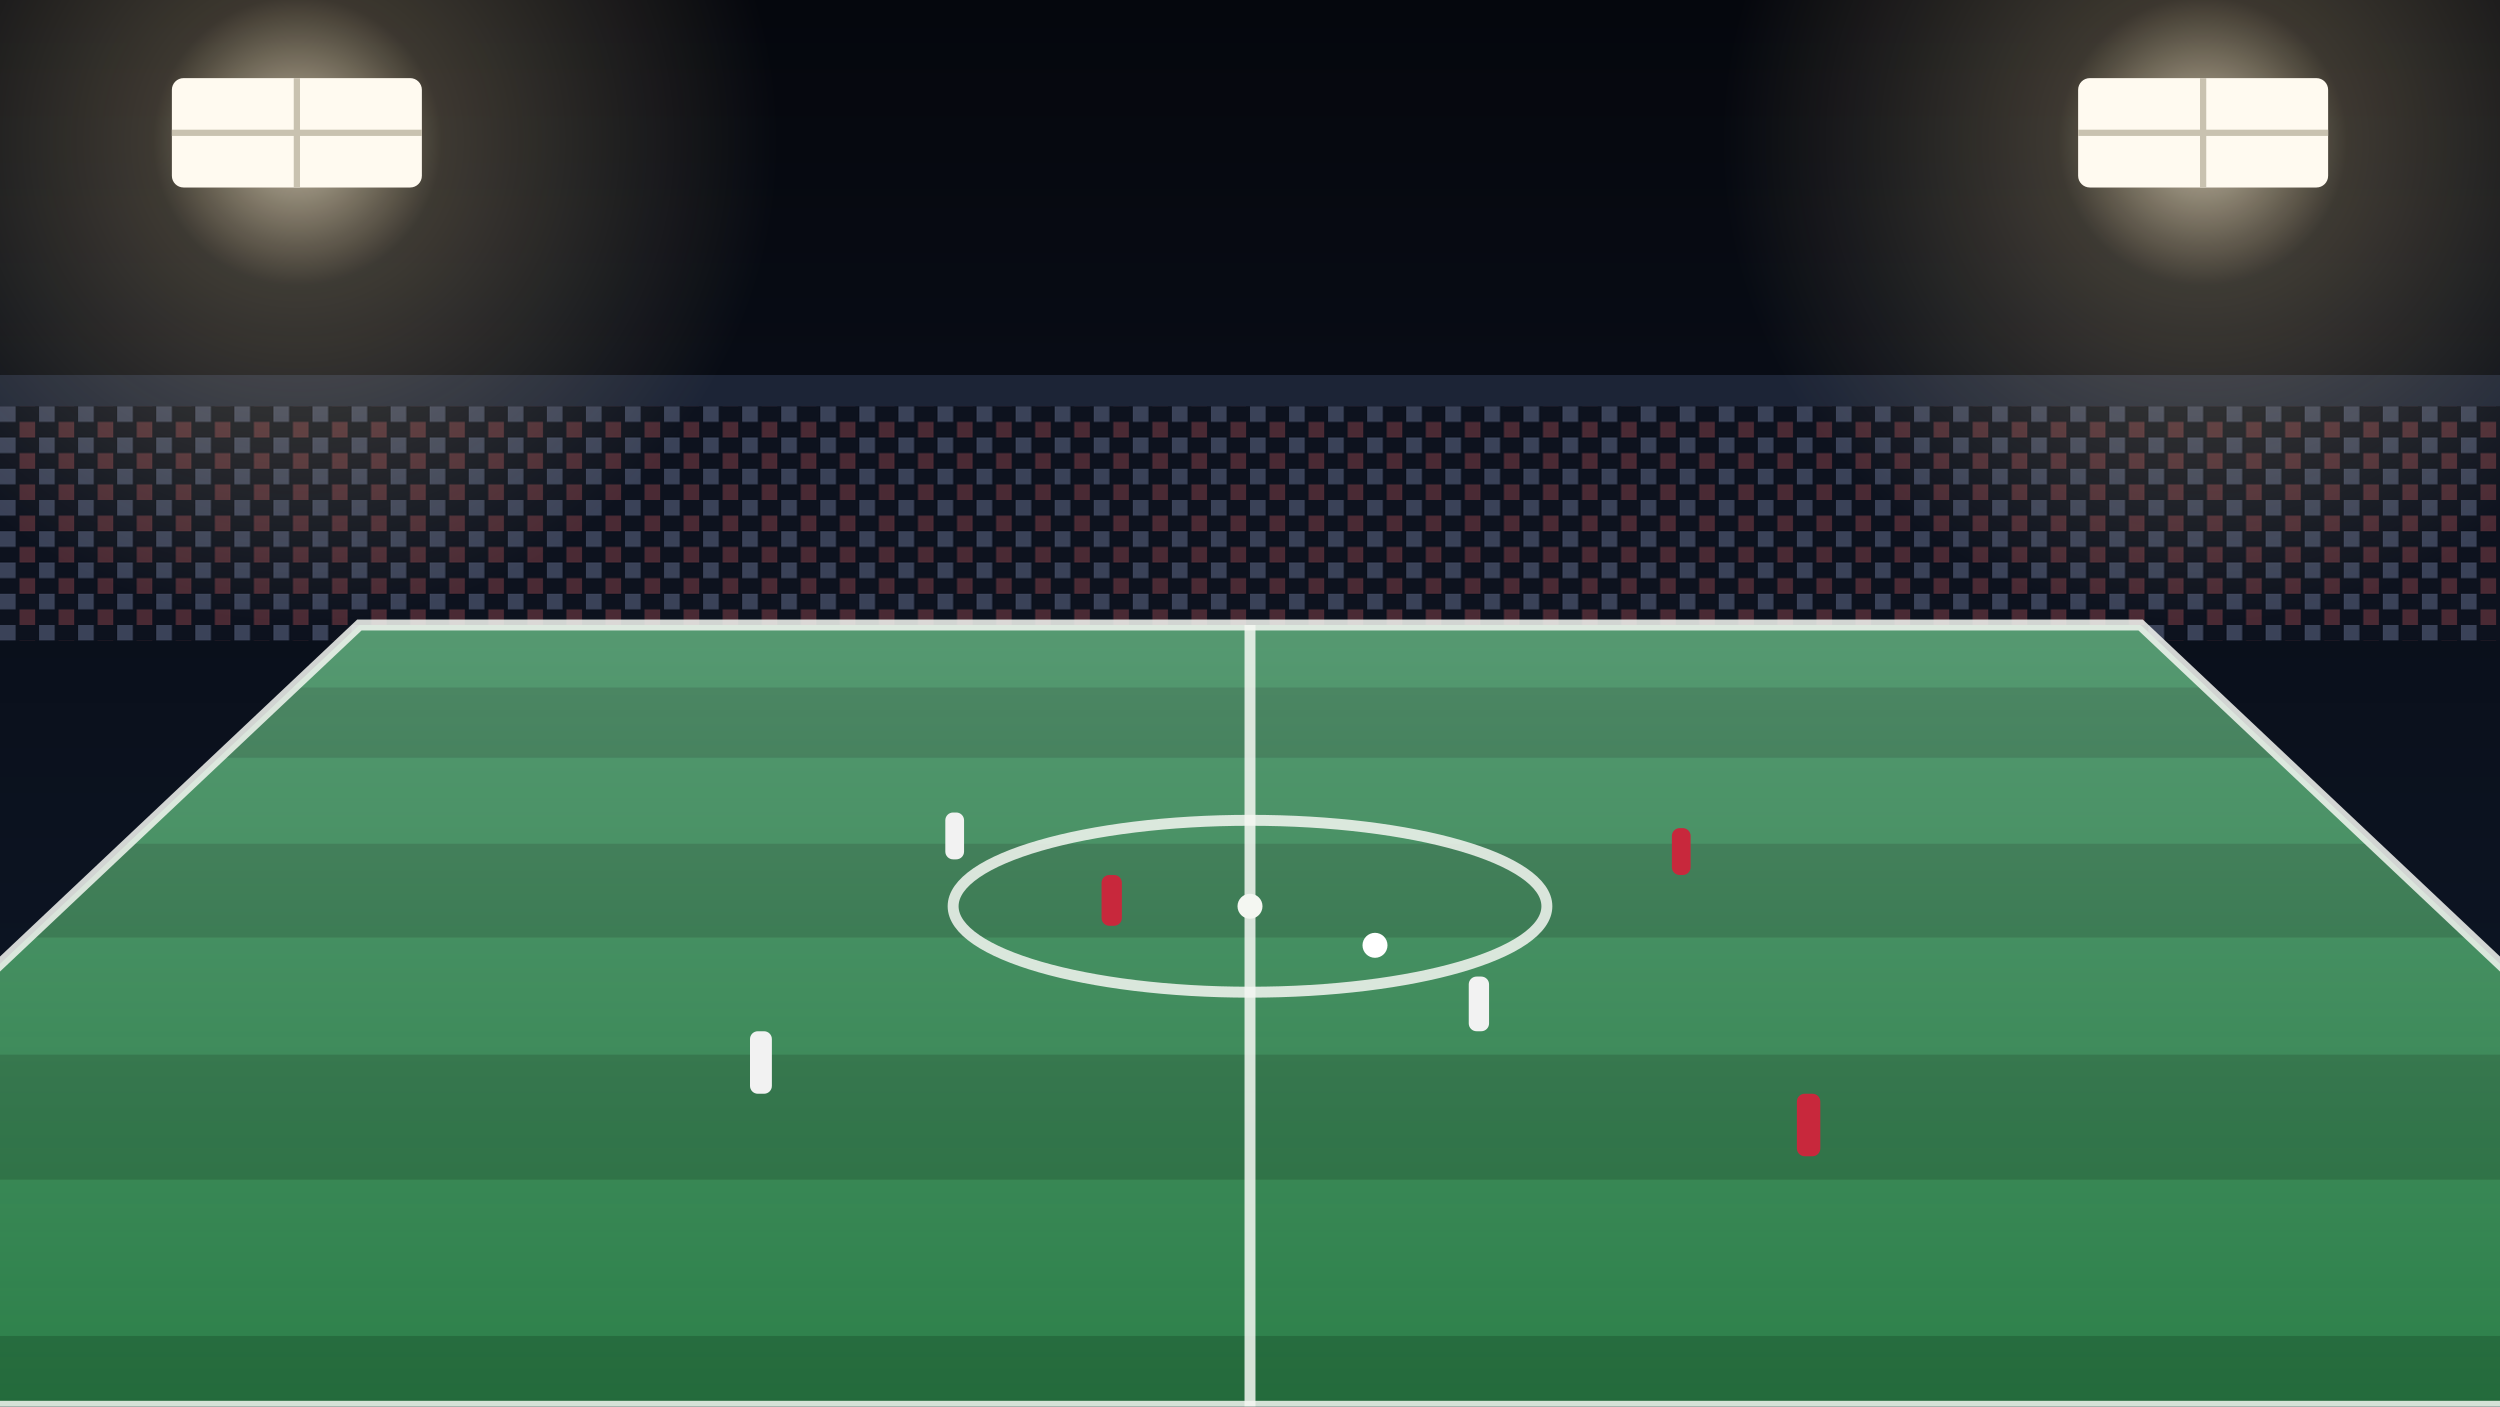
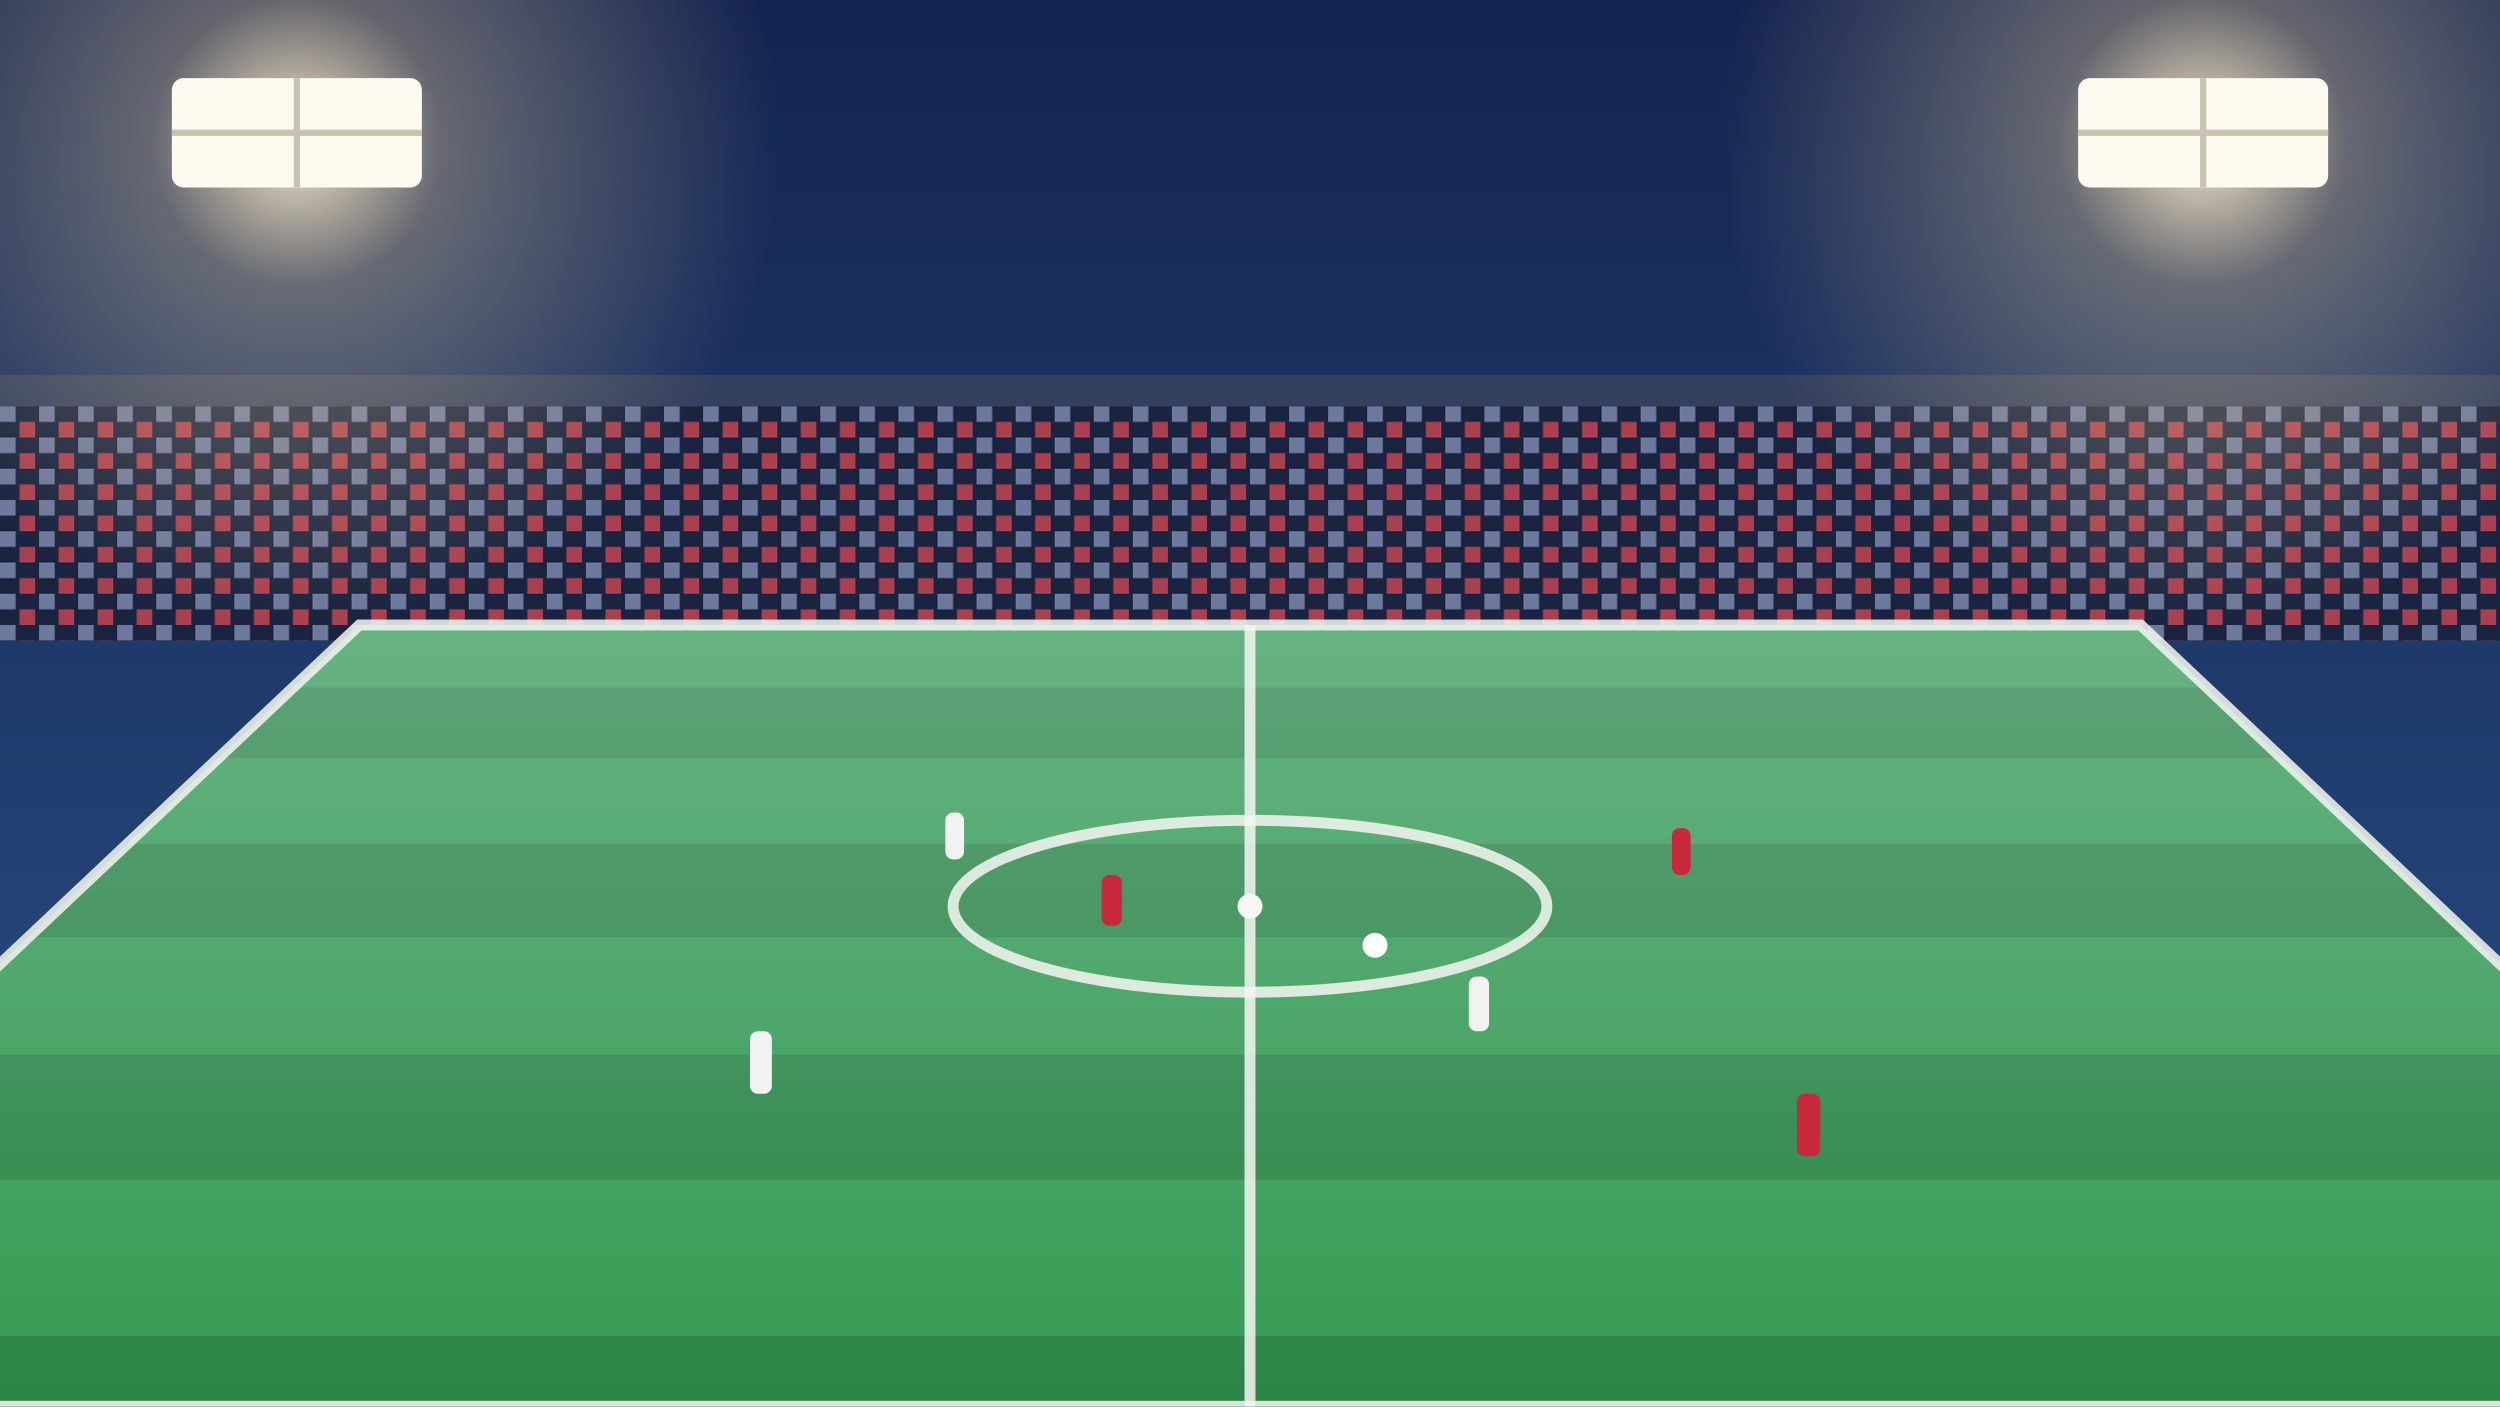
<svg xmlns="http://www.w3.org/2000/svg" viewBox="0 0 320 180" preserveAspectRatio="xMidYMid slice">
  <defs>
    <linearGradient id="a" x1="0" y1="0" x2="0" y2="1">
-       <stop offset="0" stop-color="#05070d" />
-       <stop offset="1" stop-color="#101a2c" />
+       <stop offset="0" stop-color="#142450" />
+       <stop offset="1" stop-color="#2c5288" />
    </linearGradient>
    <radialGradient id="f" cx=".5" cy=".5" r=".5">
-       <stop offset="0" stop-color="#fff4da" stop-opacity=".75" />
-       <stop offset=".3" stop-color="#ffe2a8" stop-opacity=".22" />
+       <stop offset="0" stop-color="#fff4da" stop-opacity=".95" />
+       <stop offset=".3" stop-color="#ffe2a8" stop-opacity=".34" />
      <stop offset="1" stop-color="#ffe2a8" stop-opacity="0" />
    </radialGradient>
    <pattern id="c" width="5" height="4" patternUnits="userSpaceOnUse">
-       <rect width="5" height="4" fill="#0d121e" />
-       <rect width="2" height="2" fill="#3a4258" />
-       <rect x="2.5" y="2" width="2" height="2" fill="#4a2a34" />
+       <rect width="5" height="4" fill="#1a2440" />
+       <rect width="2" height="2" fill="#6c789c" />
+       <rect x="2.5" y="2" width="2" height="2" fill="#a8404f" />
    </pattern>
    <linearGradient id="p" x1="0" y1="0" x2="0" y2="1" spreadMethod="repeat">
-       <stop offset="0" stop-color="#2a7a45" />
-       <stop offset=".5" stop-color="#2a7a45" />
-       <stop offset=".5" stop-color="#236a3b" />
-       <stop offset="1" stop-color="#236a3b" />
+       <stop offset="0" stop-color="#33964f" />
+       <stop offset=".5" stop-color="#33964f" />
+       <stop offset=".5" stop-color="#2a8545" />
+       <stop offset="1" stop-color="#2a8545" />
    </linearGradient>
    <linearGradient id="h" x1="0" y1="0" x2="0" y2="1">
-       <stop offset="0" stop-color="#e8f2ff" stop-opacity=".22" />
+       <stop offset="0" stop-color="#e8f2ff" stop-opacity=".28" />
      <stop offset="1" stop-color="#e8f2ff" stop-opacity="0" />
    </linearGradient>
    <clipPath id="k">
      <path d="M46 80H274L380 180H-60Z" />
    </clipPath>
  </defs>
  <rect width="320" height="180" fill="url(#a)" />
  <rect y="50" width="320" height="32" fill="url(#c)" />
-   <path d="M0 48H320V52H0Z" fill="#1c2436" />
+   <path d="M0 48H320V52H0Z" fill="#33405e" />
  <g clip-path="url(#k)">
-     <rect y="80" width="320" height="100" fill="#236a3b" />
-     <path d="M0 80H320V88H0ZM0 97H320V108H0ZM0 120H320V135H0ZM0 151H320V171H0Z" fill="#2c8049" />
+     <rect y="80" width="320" height="100" fill="#2a8545" />
+     <path d="M0 80H320V88H0ZM0 97H320V108H0ZM0 120H320V135H0ZM0 151H320V171H0Z" fill="#359a52" />
    <rect y="80" width="320" height="100" fill="url(#h)" />
  </g>
  <g fill="none" stroke="#f4f7f2" stroke-opacity=".85" stroke-width="1.4">
    <path d="M46 80H274L380 180H-60Z" />
    <path d="M160 80V180" />
    <ellipse cx="160" cy="116" rx="38" ry="11" />
  </g>
  <circle cx="160" cy="116" r="1.6" fill="#f4f7f2" />
  <g fill="#f2f2f2">
    <rect x="121" y="104" width="2.4" height="6" rx="1" />
    <rect x="188" y="125" width="2.6" height="7" rx="1" />
    <rect x="96" y="132" width="2.8" height="8" rx="1" />
  </g>
  <g fill="#c8283c">
    <rect x="141" y="112" width="2.6" height="6.5" rx="1" />
    <rect x="214" y="106" width="2.4" height="6" rx="1" />
    <rect x="230" y="140" width="3" height="8" rx="1" />
  </g>
  <circle cx="176" cy="121" r="1.6" fill="#fff" />
  <circle cx="38" cy="18" r="62" fill="url(#f)" />
  <circle cx="282" cy="18" r="62" fill="url(#f)" />
  <g fill="#fffaf0">
    <rect x="22" y="10" width="32" height="14" rx="1.5" />
    <rect x="266" y="10" width="32" height="14" rx="1.5" />
  </g>
  <g stroke="#c9c2b0" stroke-width=".8">
    <path d="M22 17H54M38 10V24M266 17H298M282 10V24" />
  </g>
</svg>
